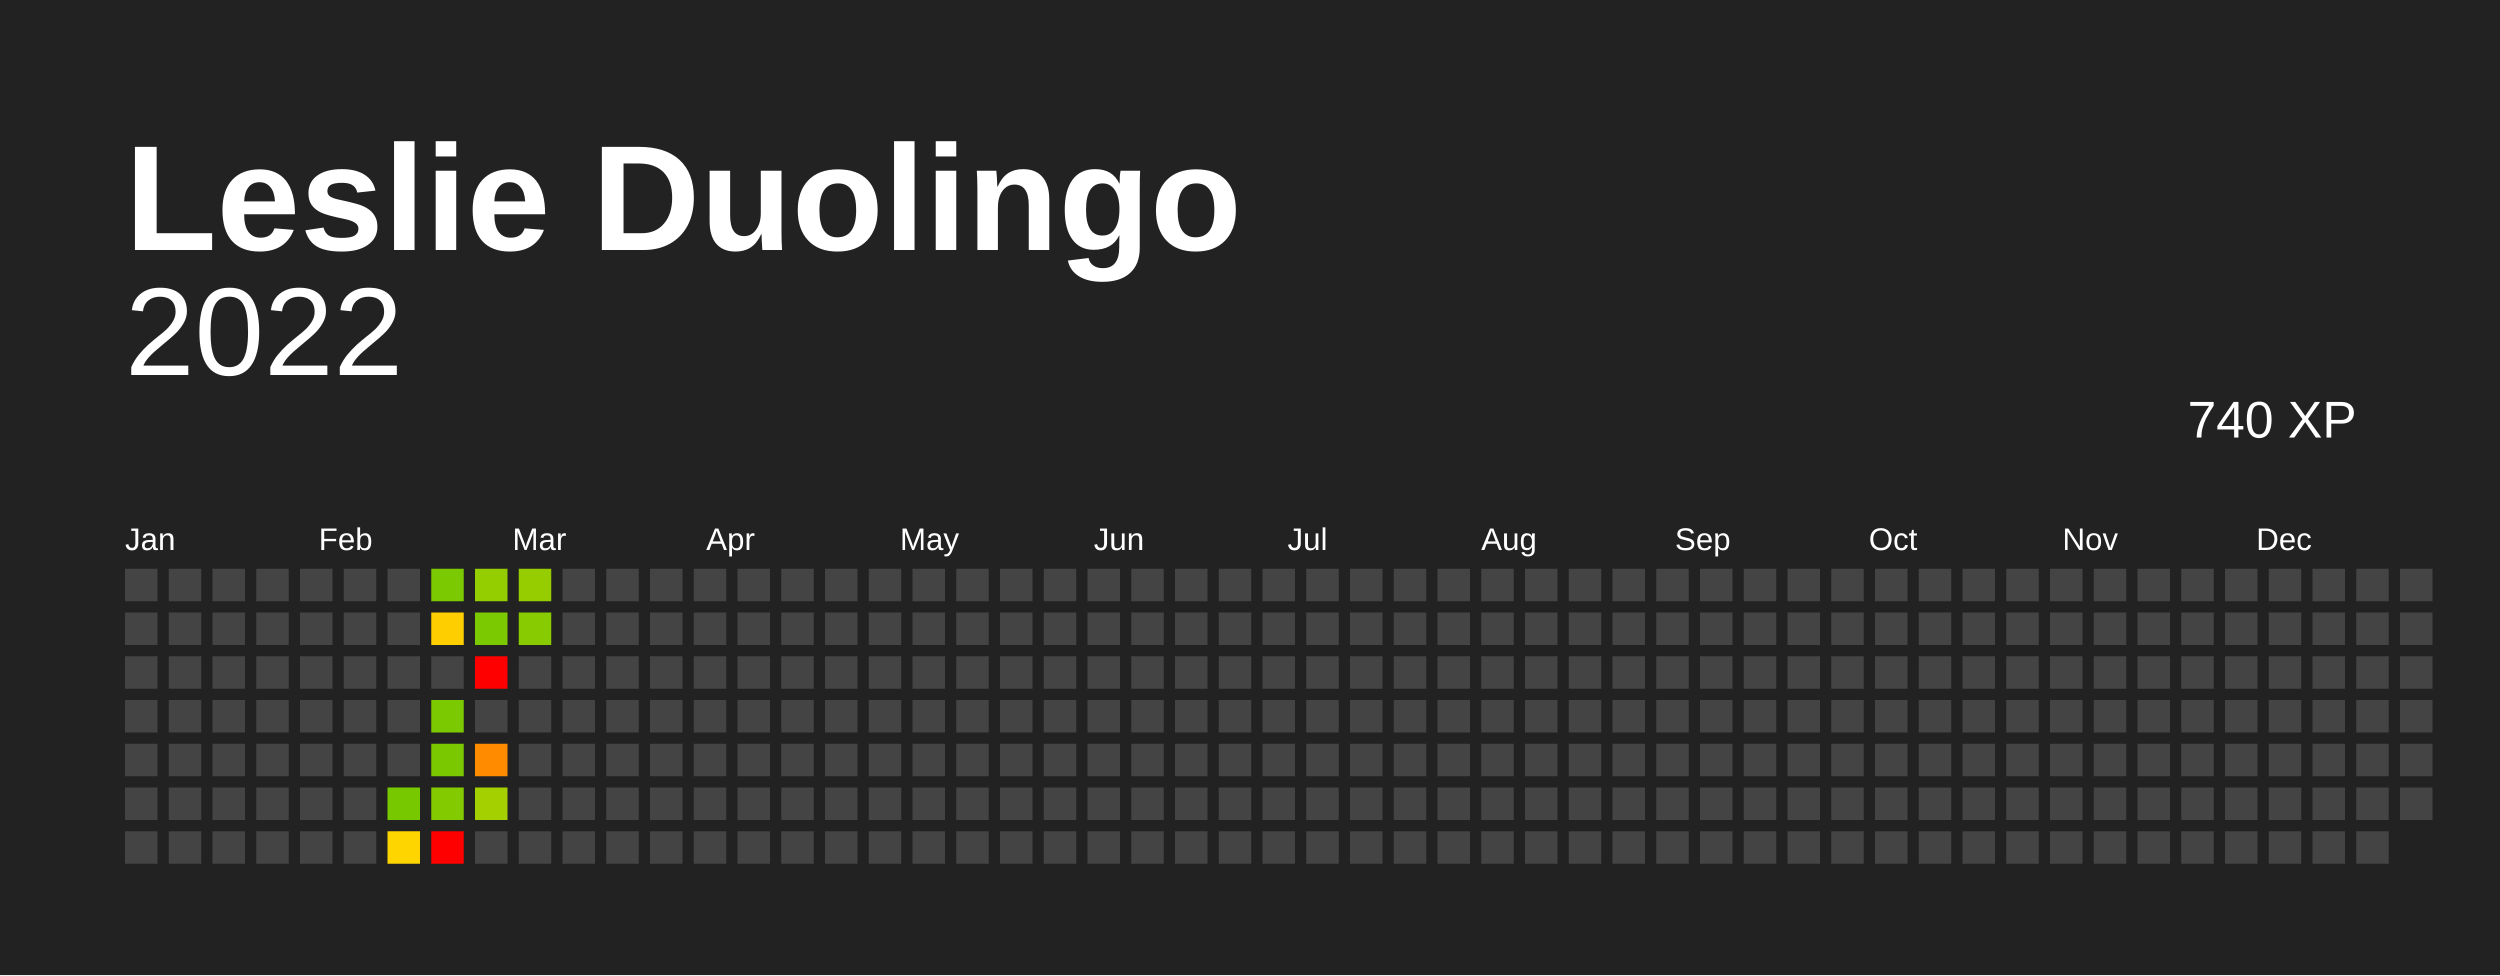
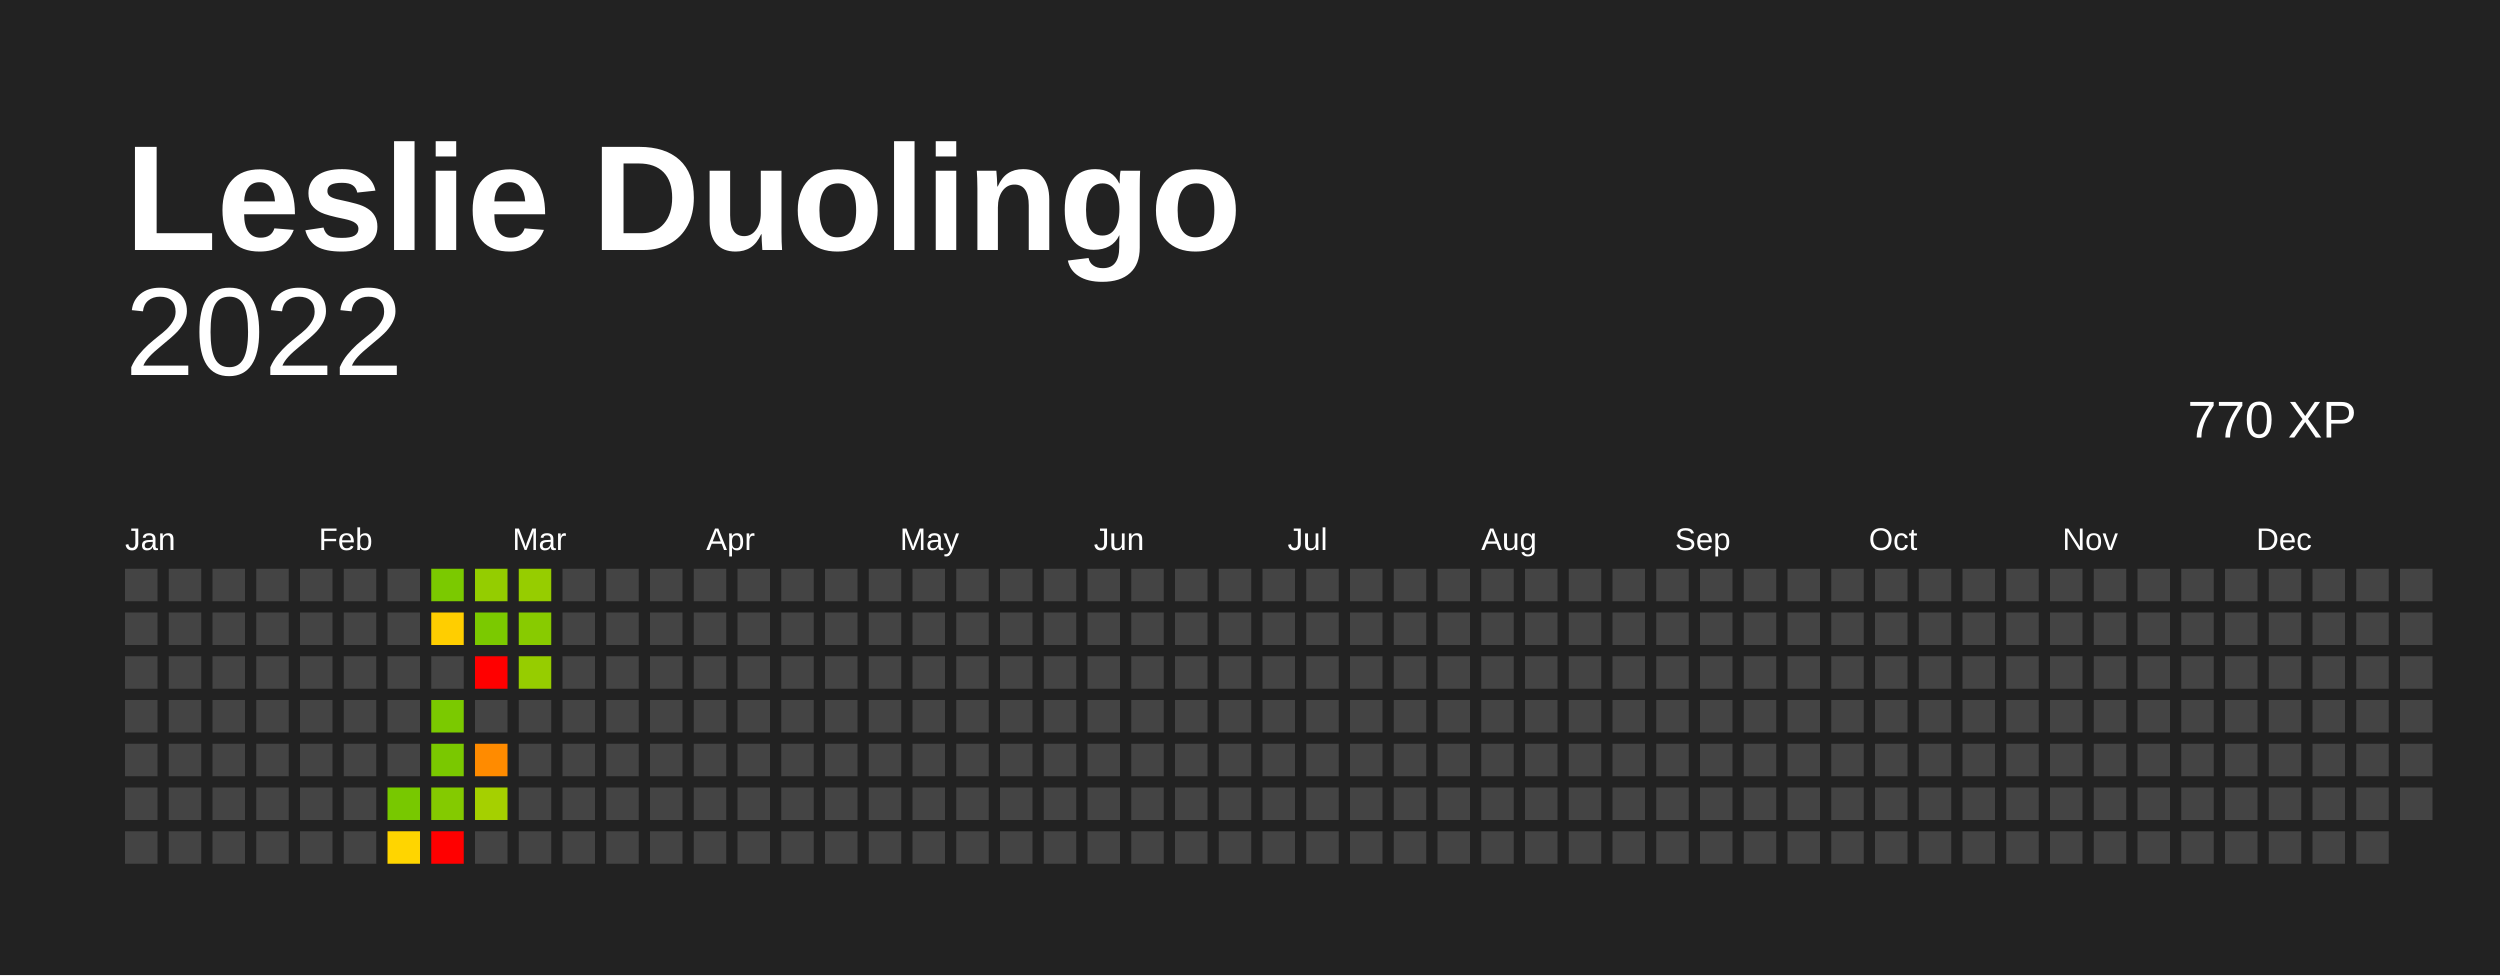
<svg xmlns="http://www.w3.org/2000/svg" baseProfile="full" height="78mm" version="1.1" viewBox="0,0,200,78" width="200mm">
  <defs />
  <rect fill="#222222" height="78" width="200" x="0" y="0" />
  <text fill="#FFFFFF" style="font-size:12px; font-family:Arial; font-weight:bold;" x="10" y="20">Leslie Duolingo</text>
  <text alignment-baseline="hanging" fill="#FFFFFF" style="font-size:10.0px; font-family:Arial;" x="10" y="30">2022</text>
-   <text alignment-baseline="hanging" fill="#FFFFFF" style="font-size:4.125px; font-family:Arial;" x="175" y="35">740 XP</text>
+   <text alignment-baseline="hanging" fill="#FFFFFF" style="font-size:4.125px; font-family:Arial;" x="175" y="35">770 XP</text>
  <text fill="#FFFFFF" style="font-size:2.5px; font-family:Arial" x="10.0" y="44">Jan</text>
  <text fill="#FFFFFF" style="font-size:2.5px; font-family:Arial" x="25.5" y="44">Feb</text>
  <text fill="#FFFFFF" style="font-size:2.5px; font-family:Arial" x="41.0" y="44">Mar</text>
  <text fill="#FFFFFF" style="font-size:2.5px; font-family:Arial" x="56.5" y="44">Apr</text>
  <text fill="#FFFFFF" style="font-size:2.5px; font-family:Arial" x="72.0" y="44">May</text>
  <text fill="#FFFFFF" style="font-size:2.5px; font-family:Arial" x="87.5" y="44">Jun</text>
  <text fill="#FFFFFF" style="font-size:2.5px; font-family:Arial" x="103.0" y="44">Jul</text>
  <text fill="#FFFFFF" style="font-size:2.5px; font-family:Arial" x="118.5" y="44">Aug</text>
  <text fill="#FFFFFF" style="font-size:2.5px; font-family:Arial" x="134.0" y="44">Sep</text>
  <text fill="#FFFFFF" style="font-size:2.5px; font-family:Arial" x="149.5" y="44">Oct</text>
  <text fill="#FFFFFF" style="font-size:2.5px; font-family:Arial" x="165.0" y="44">Nov</text>
  <text fill="#FFFFFF" style="font-size:2.5px; font-family:Arial" x="180.5" y="44">Dec</text>
  <rect fill="#444444" height="2.6" width="2.6" x="10.0" y="45.5" />
  <rect fill="#444444" height="2.6" width="2.6" x="10.0" y="49.0" />
  <rect fill="#444444" height="2.6" width="2.6" x="10.0" y="52.5" />
  <rect fill="#444444" height="2.6" width="2.6" x="10.0" y="56.0" />
  <rect fill="#444444" height="2.6" width="2.6" x="10.0" y="59.5" />
  <rect fill="#444444" height="2.6" width="2.6" x="10.0" y="63.0" />
  <rect fill="#444444" height="2.6" width="2.6" x="10.0" y="66.5" />
  <rect fill="#444444" height="2.6" width="2.6" x="13.5" y="45.5" />
  <rect fill="#444444" height="2.6" width="2.6" x="13.5" y="49.0" />
  <rect fill="#444444" height="2.6" width="2.6" x="13.5" y="52.5" />
  <rect fill="#444444" height="2.6" width="2.6" x="13.5" y="56.0" />
  <rect fill="#444444" height="2.6" width="2.6" x="13.5" y="59.5" />
  <rect fill="#444444" height="2.6" width="2.6" x="13.5" y="63.0" />
  <rect fill="#444444" height="2.6" width="2.6" x="13.5" y="66.5" />
  <rect fill="#444444" height="2.6" width="2.6" x="17.0" y="45.5" />
  <rect fill="#444444" height="2.6" width="2.6" x="17.0" y="49.0" />
  <rect fill="#444444" height="2.6" width="2.6" x="17.0" y="52.5" />
  <rect fill="#444444" height="2.6" width="2.6" x="17.0" y="56.0" />
  <rect fill="#444444" height="2.6" width="2.6" x="17.0" y="59.5" />
  <rect fill="#444444" height="2.6" width="2.6" x="17.0" y="63.0" />
  <rect fill="#444444" height="2.6" width="2.6" x="17.0" y="66.5" />
  <rect fill="#444444" height="2.6" width="2.6" x="20.5" y="45.5" />
  <rect fill="#444444" height="2.6" width="2.6" x="20.5" y="49.0" />
  <rect fill="#444444" height="2.6" width="2.6" x="20.5" y="52.5" />
  <rect fill="#444444" height="2.6" width="2.6" x="20.5" y="56.0" />
  <rect fill="#444444" height="2.6" width="2.6" x="20.5" y="59.5" />
  <rect fill="#444444" height="2.6" width="2.6" x="20.5" y="63.0" />
  <rect fill="#444444" height="2.6" width="2.6" x="20.5" y="66.5" />
  <rect fill="#444444" height="2.6" width="2.6" x="24.0" y="45.5" />
  <rect fill="#444444" height="2.6" width="2.6" x="24.0" y="49.0" />
  <rect fill="#444444" height="2.6" width="2.6" x="24.0" y="52.5" />
  <rect fill="#444444" height="2.6" width="2.6" x="24.0" y="56.0" />
  <rect fill="#444444" height="2.6" width="2.6" x="24.0" y="59.5" />
  <rect fill="#444444" height="2.6" width="2.6" x="24.0" y="63.0" />
  <rect fill="#444444" height="2.6" width="2.6" x="24.0" y="66.5" />
  <rect fill="#444444" height="2.6" width="2.6" x="27.5" y="45.5" />
  <rect fill="#444444" height="2.6" width="2.6" x="27.5" y="49.0" />
  <rect fill="#444444" height="2.6" width="2.6" x="27.5" y="52.5" />
  <rect fill="#444444" height="2.6" width="2.6" x="27.5" y="56.0" />
  <rect fill="#444444" height="2.6" width="2.6" x="27.5" y="59.5" />
  <rect fill="#444444" height="2.6" width="2.6" x="27.5" y="63.0" />
  <rect fill="#444444" height="2.6" width="2.6" x="27.5" y="66.5" />
  <rect fill="#444444" height="2.6" width="2.6" x="31.0" y="45.5" />
  <rect fill="#444444" height="2.6" width="2.6" x="31.0" y="49.0" />
  <rect fill="#444444" height="2.6" width="2.6" x="31.0" y="52.5" />
  <rect fill="#444444" height="2.6" width="2.6" x="31.0" y="56.0" />
  <rect fill="#444444" height="2.6" width="2.6" x="31.0" y="59.5" />
  <rect fill="#78c800" height="2.6" width="2.6" x="31.0" y="63.0" />
  <rect fill="#ffd500" height="2.6" width="2.6" x="31.0" y="66.5" />
  <rect fill="#7bc900" height="2.6" width="2.6" x="34.5" y="45.5" />
  <rect fill="#ffce00" height="2.6" width="2.6" x="34.5" y="49.0" />
  <rect fill="#444444" height="2.6" width="2.6" x="34.5" y="52.5" />
  <rect fill="#7bc900" height="2.6" width="2.6" x="34.5" y="56.0" />
  <rect fill="#7ac800" height="2.6" width="2.6" x="34.5" y="59.5" />
  <rect fill="#84ca00" height="2.6" width="2.6" x="34.5" y="63.0" />
  <rect fill="red" height="2.6" width="2.6" x="34.5" y="66.5" />
  <rect fill="#94cd00" height="2.6" width="2.6" x="38.0" y="45.5" />
  <rect fill="#7bc900" height="2.6" width="2.6" x="38.0" y="49.0" />
  <rect fill="red" height="2.6" width="2.6" x="38.0" y="52.5" />
  <rect fill="#444444" height="2.6" width="2.6" x="38.0" y="56.0" />
  <rect fill="#ff8b00" height="2.6" width="2.6" x="38.0" y="59.5" />
  <rect fill="#a5d000" height="2.6" width="2.6" x="38.0" y="63.0" />
  <rect fill="#444444" height="2.6" width="2.6" x="38.0" y="66.5" />
  <rect fill="#96cd00" height="2.6" width="2.6" x="41.5" y="45.5" />
  <rect fill="#88cb00" height="2.6" width="2.6" x="41.5" y="49.0" />
-   <rect fill="#444444" height="2.6" width="2.6" x="41.5" y="52.5" />
+   <rect fill="#96cd00" height="2.6" width="2.6" x="41.5" y="52.5" />
  <rect fill="#444444" height="2.6" width="2.6" x="41.5" y="56.0" />
  <rect fill="#444444" height="2.6" width="2.6" x="41.5" y="59.5" />
  <rect fill="#444444" height="2.6" width="2.6" x="41.5" y="63.0" />
  <rect fill="#444444" height="2.6" width="2.6" x="41.5" y="66.5" />
  <rect fill="#444444" height="2.6" width="2.6" x="45.0" y="45.5" />
  <rect fill="#444444" height="2.6" width="2.6" x="45.0" y="49.0" />
  <rect fill="#444444" height="2.6" width="2.6" x="45.0" y="52.5" />
  <rect fill="#444444" height="2.6" width="2.6" x="45.0" y="56.0" />
  <rect fill="#444444" height="2.6" width="2.6" x="45.0" y="59.5" />
  <rect fill="#444444" height="2.6" width="2.6" x="45.0" y="63.0" />
  <rect fill="#444444" height="2.6" width="2.6" x="45.0" y="66.5" />
  <rect fill="#444444" height="2.6" width="2.6" x="48.5" y="45.5" />
  <rect fill="#444444" height="2.6" width="2.6" x="48.5" y="49.0" />
  <rect fill="#444444" height="2.6" width="2.6" x="48.5" y="52.5" />
  <rect fill="#444444" height="2.6" width="2.6" x="48.5" y="56.0" />
  <rect fill="#444444" height="2.6" width="2.6" x="48.5" y="59.5" />
  <rect fill="#444444" height="2.6" width="2.6" x="48.5" y="63.0" />
  <rect fill="#444444" height="2.6" width="2.6" x="48.5" y="66.5" />
  <rect fill="#444444" height="2.6" width="2.6" x="52.0" y="45.5" />
  <rect fill="#444444" height="2.6" width="2.6" x="52.0" y="49.0" />
  <rect fill="#444444" height="2.6" width="2.6" x="52.0" y="52.5" />
  <rect fill="#444444" height="2.6" width="2.6" x="52.0" y="56.0" />
  <rect fill="#444444" height="2.6" width="2.6" x="52.0" y="59.5" />
  <rect fill="#444444" height="2.6" width="2.6" x="52.0" y="63.0" />
  <rect fill="#444444" height="2.6" width="2.6" x="52.0" y="66.5" />
  <rect fill="#444444" height="2.6" width="2.6" x="55.5" y="45.5" />
  <rect fill="#444444" height="2.6" width="2.6" x="55.5" y="49.0" />
  <rect fill="#444444" height="2.6" width="2.6" x="55.5" y="52.5" />
  <rect fill="#444444" height="2.6" width="2.6" x="55.5" y="56.0" />
  <rect fill="#444444" height="2.6" width="2.6" x="55.5" y="59.5" />
  <rect fill="#444444" height="2.6" width="2.6" x="55.5" y="63.0" />
  <rect fill="#444444" height="2.6" width="2.6" x="55.5" y="66.5" />
  <rect fill="#444444" height="2.6" width="2.6" x="59.0" y="45.5" />
  <rect fill="#444444" height="2.6" width="2.6" x="59.0" y="49.0" />
  <rect fill="#444444" height="2.6" width="2.6" x="59.0" y="52.5" />
  <rect fill="#444444" height="2.6" width="2.6" x="59.0" y="56.0" />
  <rect fill="#444444" height="2.6" width="2.6" x="59.0" y="59.5" />
  <rect fill="#444444" height="2.6" width="2.6" x="59.0" y="63.0" />
  <rect fill="#444444" height="2.6" width="2.6" x="59.0" y="66.5" />
  <rect fill="#444444" height="2.6" width="2.6" x="62.5" y="45.5" />
  <rect fill="#444444" height="2.6" width="2.6" x="62.5" y="49.0" />
  <rect fill="#444444" height="2.6" width="2.6" x="62.5" y="52.5" />
  <rect fill="#444444" height="2.6" width="2.6" x="62.5" y="56.0" />
  <rect fill="#444444" height="2.6" width="2.6" x="62.5" y="59.5" />
  <rect fill="#444444" height="2.6" width="2.6" x="62.5" y="63.0" />
  <rect fill="#444444" height="2.6" width="2.6" x="62.5" y="66.5" />
  <rect fill="#444444" height="2.6" width="2.6" x="66.0" y="45.5" />
  <rect fill="#444444" height="2.6" width="2.6" x="66.0" y="49.0" />
  <rect fill="#444444" height="2.6" width="2.6" x="66.0" y="52.5" />
  <rect fill="#444444" height="2.6" width="2.6" x="66.0" y="56.0" />
  <rect fill="#444444" height="2.6" width="2.6" x="66.0" y="59.5" />
  <rect fill="#444444" height="2.6" width="2.6" x="66.0" y="63.0" />
  <rect fill="#444444" height="2.6" width="2.6" x="66.0" y="66.5" />
  <rect fill="#444444" height="2.6" width="2.6" x="69.5" y="45.5" />
  <rect fill="#444444" height="2.6" width="2.6" x="69.5" y="49.0" />
  <rect fill="#444444" height="2.6" width="2.6" x="69.5" y="52.5" />
  <rect fill="#444444" height="2.6" width="2.6" x="69.5" y="56.0" />
  <rect fill="#444444" height="2.6" width="2.6" x="69.5" y="59.5" />
  <rect fill="#444444" height="2.6" width="2.6" x="69.5" y="63.0" />
  <rect fill="#444444" height="2.6" width="2.6" x="69.5" y="66.5" />
  <rect fill="#444444" height="2.6" width="2.6" x="73.0" y="45.5" />
  <rect fill="#444444" height="2.6" width="2.6" x="73.0" y="49.0" />
  <rect fill="#444444" height="2.6" width="2.6" x="73.0" y="52.5" />
  <rect fill="#444444" height="2.6" width="2.6" x="73.0" y="56.0" />
  <rect fill="#444444" height="2.6" width="2.6" x="73.0" y="59.5" />
  <rect fill="#444444" height="2.6" width="2.6" x="73.0" y="63.0" />
  <rect fill="#444444" height="2.6" width="2.6" x="73.0" y="66.5" />
  <rect fill="#444444" height="2.6" width="2.6" x="76.5" y="45.5" />
  <rect fill="#444444" height="2.6" width="2.6" x="76.5" y="49.0" />
  <rect fill="#444444" height="2.6" width="2.6" x="76.5" y="52.5" />
  <rect fill="#444444" height="2.6" width="2.6" x="76.5" y="56.0" />
  <rect fill="#444444" height="2.6" width="2.6" x="76.5" y="59.5" />
  <rect fill="#444444" height="2.6" width="2.6" x="76.5" y="63.0" />
  <rect fill="#444444" height="2.6" width="2.6" x="76.5" y="66.5" />
  <rect fill="#444444" height="2.6" width="2.6" x="80.0" y="45.5" />
  <rect fill="#444444" height="2.6" width="2.6" x="80.0" y="49.0" />
  <rect fill="#444444" height="2.6" width="2.6" x="80.0" y="52.5" />
  <rect fill="#444444" height="2.6" width="2.6" x="80.0" y="56.0" />
  <rect fill="#444444" height="2.6" width="2.6" x="80.0" y="59.5" />
  <rect fill="#444444" height="2.6" width="2.6" x="80.0" y="63.0" />
  <rect fill="#444444" height="2.6" width="2.6" x="80.0" y="66.5" />
  <rect fill="#444444" height="2.6" width="2.6" x="83.5" y="45.5" />
  <rect fill="#444444" height="2.6" width="2.6" x="83.5" y="49.0" />
  <rect fill="#444444" height="2.6" width="2.6" x="83.5" y="52.5" />
  <rect fill="#444444" height="2.6" width="2.6" x="83.5" y="56.0" />
  <rect fill="#444444" height="2.6" width="2.6" x="83.5" y="59.5" />
  <rect fill="#444444" height="2.6" width="2.6" x="83.5" y="63.0" />
  <rect fill="#444444" height="2.6" width="2.6" x="83.5" y="66.5" />
  <rect fill="#444444" height="2.6" width="2.6" x="87.0" y="45.5" />
  <rect fill="#444444" height="2.6" width="2.6" x="87.0" y="49.0" />
  <rect fill="#444444" height="2.6" width="2.6" x="87.0" y="52.5" />
  <rect fill="#444444" height="2.6" width="2.6" x="87.0" y="56.0" />
  <rect fill="#444444" height="2.6" width="2.6" x="87.0" y="59.5" />
  <rect fill="#444444" height="2.6" width="2.6" x="87.0" y="63.0" />
  <rect fill="#444444" height="2.6" width="2.6" x="87.0" y="66.5" />
  <rect fill="#444444" height="2.6" width="2.6" x="90.5" y="45.5" />
  <rect fill="#444444" height="2.6" width="2.6" x="90.5" y="49.0" />
  <rect fill="#444444" height="2.6" width="2.6" x="90.5" y="52.5" />
  <rect fill="#444444" height="2.6" width="2.6" x="90.5" y="56.0" />
  <rect fill="#444444" height="2.6" width="2.6" x="90.5" y="59.5" />
  <rect fill="#444444" height="2.6" width="2.6" x="90.5" y="63.0" />
  <rect fill="#444444" height="2.6" width="2.6" x="90.5" y="66.5" />
  <rect fill="#444444" height="2.6" width="2.6" x="94.0" y="45.5" />
  <rect fill="#444444" height="2.6" width="2.6" x="94.0" y="49.0" />
  <rect fill="#444444" height="2.6" width="2.6" x="94.0" y="52.5" />
  <rect fill="#444444" height="2.6" width="2.6" x="94.0" y="56.0" />
  <rect fill="#444444" height="2.6" width="2.6" x="94.0" y="59.5" />
  <rect fill="#444444" height="2.6" width="2.6" x="94.0" y="63.0" />
  <rect fill="#444444" height="2.6" width="2.6" x="94.0" y="66.5" />
  <rect fill="#444444" height="2.6" width="2.6" x="97.5" y="45.5" />
  <rect fill="#444444" height="2.6" width="2.6" x="97.5" y="49.0" />
  <rect fill="#444444" height="2.6" width="2.6" x="97.5" y="52.5" />
  <rect fill="#444444" height="2.6" width="2.6" x="97.5" y="56.0" />
  <rect fill="#444444" height="2.6" width="2.6" x="97.5" y="59.5" />
  <rect fill="#444444" height="2.6" width="2.6" x="97.5" y="63.0" />
  <rect fill="#444444" height="2.6" width="2.6" x="97.5" y="66.5" />
  <rect fill="#444444" height="2.6" width="2.6" x="101.0" y="45.5" />
  <rect fill="#444444" height="2.6" width="2.6" x="101.0" y="49.0" />
  <rect fill="#444444" height="2.6" width="2.6" x="101.0" y="52.5" />
  <rect fill="#444444" height="2.6" width="2.6" x="101.0" y="56.0" />
  <rect fill="#444444" height="2.6" width="2.6" x="101.0" y="59.5" />
  <rect fill="#444444" height="2.6" width="2.6" x="101.0" y="63.0" />
  <rect fill="#444444" height="2.6" width="2.6" x="101.0" y="66.5" />
  <rect fill="#444444" height="2.6" width="2.6" x="104.5" y="45.5" />
  <rect fill="#444444" height="2.6" width="2.6" x="104.5" y="49.0" />
  <rect fill="#444444" height="2.6" width="2.6" x="104.5" y="52.5" />
  <rect fill="#444444" height="2.6" width="2.6" x="104.5" y="56.0" />
  <rect fill="#444444" height="2.6" width="2.6" x="104.5" y="59.5" />
  <rect fill="#444444" height="2.6" width="2.6" x="104.5" y="63.0" />
  <rect fill="#444444" height="2.6" width="2.6" x="104.5" y="66.5" />
  <rect fill="#444444" height="2.6" width="2.6" x="108.0" y="45.5" />
  <rect fill="#444444" height="2.6" width="2.6" x="108.0" y="49.0" />
  <rect fill="#444444" height="2.6" width="2.6" x="108.0" y="52.5" />
  <rect fill="#444444" height="2.6" width="2.6" x="108.0" y="56.0" />
  <rect fill="#444444" height="2.6" width="2.6" x="108.0" y="59.5" />
  <rect fill="#444444" height="2.6" width="2.6" x="108.0" y="63.0" />
  <rect fill="#444444" height="2.6" width="2.6" x="108.0" y="66.5" />
  <rect fill="#444444" height="2.6" width="2.6" x="111.5" y="45.5" />
  <rect fill="#444444" height="2.6" width="2.6" x="111.5" y="49.0" />
  <rect fill="#444444" height="2.6" width="2.6" x="111.5" y="52.5" />
  <rect fill="#444444" height="2.6" width="2.6" x="111.5" y="56.0" />
  <rect fill="#444444" height="2.6" width="2.6" x="111.5" y="59.5" />
  <rect fill="#444444" height="2.6" width="2.6" x="111.5" y="63.0" />
  <rect fill="#444444" height="2.6" width="2.6" x="111.5" y="66.5" />
  <rect fill="#444444" height="2.6" width="2.6" x="115.0" y="45.5" />
  <rect fill="#444444" height="2.6" width="2.6" x="115.0" y="49.0" />
  <rect fill="#444444" height="2.6" width="2.6" x="115.0" y="52.5" />
  <rect fill="#444444" height="2.6" width="2.6" x="115.0" y="56.0" />
  <rect fill="#444444" height="2.6" width="2.6" x="115.0" y="59.5" />
  <rect fill="#444444" height="2.6" width="2.6" x="115.0" y="63.0" />
  <rect fill="#444444" height="2.6" width="2.6" x="115.0" y="66.5" />
  <rect fill="#444444" height="2.6" width="2.6" x="118.5" y="45.5" />
  <rect fill="#444444" height="2.6" width="2.6" x="118.5" y="49.0" />
  <rect fill="#444444" height="2.6" width="2.6" x="118.5" y="52.5" />
  <rect fill="#444444" height="2.6" width="2.6" x="118.5" y="56.0" />
  <rect fill="#444444" height="2.6" width="2.6" x="118.5" y="59.5" />
  <rect fill="#444444" height="2.6" width="2.6" x="118.5" y="63.0" />
  <rect fill="#444444" height="2.6" width="2.6" x="118.5" y="66.5" />
  <rect fill="#444444" height="2.6" width="2.6" x="122.0" y="45.5" />
  <rect fill="#444444" height="2.6" width="2.6" x="122.0" y="49.0" />
  <rect fill="#444444" height="2.6" width="2.6" x="122.0" y="52.5" />
  <rect fill="#444444" height="2.6" width="2.6" x="122.0" y="56.0" />
  <rect fill="#444444" height="2.6" width="2.6" x="122.0" y="59.5" />
  <rect fill="#444444" height="2.6" width="2.6" x="122.0" y="63.0" />
  <rect fill="#444444" height="2.6" width="2.6" x="122.0" y="66.5" />
  <rect fill="#444444" height="2.6" width="2.6" x="125.5" y="45.5" />
  <rect fill="#444444" height="2.6" width="2.6" x="125.5" y="49.0" />
  <rect fill="#444444" height="2.6" width="2.6" x="125.5" y="52.5" />
  <rect fill="#444444" height="2.6" width="2.6" x="125.5" y="56.0" />
  <rect fill="#444444" height="2.6" width="2.6" x="125.5" y="59.5" />
  <rect fill="#444444" height="2.6" width="2.6" x="125.5" y="63.0" />
  <rect fill="#444444" height="2.6" width="2.6" x="125.5" y="66.5" />
  <rect fill="#444444" height="2.6" width="2.6" x="129.0" y="45.5" />
  <rect fill="#444444" height="2.6" width="2.6" x="129.0" y="49.0" />
  <rect fill="#444444" height="2.6" width="2.6" x="129.0" y="52.5" />
  <rect fill="#444444" height="2.6" width="2.6" x="129.0" y="56.0" />
  <rect fill="#444444" height="2.6" width="2.6" x="129.0" y="59.5" />
  <rect fill="#444444" height="2.6" width="2.6" x="129.0" y="63.0" />
  <rect fill="#444444" height="2.6" width="2.6" x="129.0" y="66.5" />
  <rect fill="#444444" height="2.6" width="2.6" x="132.5" y="45.5" />
  <rect fill="#444444" height="2.6" width="2.6" x="132.5" y="49.0" />
  <rect fill="#444444" height="2.6" width="2.6" x="132.5" y="52.5" />
  <rect fill="#444444" height="2.6" width="2.6" x="132.5" y="56.0" />
  <rect fill="#444444" height="2.6" width="2.6" x="132.5" y="59.5" />
  <rect fill="#444444" height="2.6" width="2.6" x="132.5" y="63.0" />
  <rect fill="#444444" height="2.6" width="2.6" x="132.5" y="66.5" />
  <rect fill="#444444" height="2.6" width="2.6" x="136.0" y="45.5" />
  <rect fill="#444444" height="2.6" width="2.6" x="136.0" y="49.0" />
  <rect fill="#444444" height="2.6" width="2.6" x="136.0" y="52.5" />
  <rect fill="#444444" height="2.6" width="2.6" x="136.0" y="56.0" />
  <rect fill="#444444" height="2.6" width="2.6" x="136.0" y="59.5" />
  <rect fill="#444444" height="2.6" width="2.6" x="136.0" y="63.0" />
  <rect fill="#444444" height="2.6" width="2.6" x="136.0" y="66.5" />
  <rect fill="#444444" height="2.6" width="2.6" x="139.5" y="45.5" />
  <rect fill="#444444" height="2.6" width="2.6" x="139.5" y="49.0" />
  <rect fill="#444444" height="2.6" width="2.6" x="139.5" y="52.5" />
  <rect fill="#444444" height="2.6" width="2.6" x="139.5" y="56.0" />
  <rect fill="#444444" height="2.6" width="2.6" x="139.5" y="59.5" />
  <rect fill="#444444" height="2.6" width="2.6" x="139.5" y="63.0" />
  <rect fill="#444444" height="2.6" width="2.6" x="139.5" y="66.5" />
  <rect fill="#444444" height="2.6" width="2.6" x="143.0" y="45.5" />
  <rect fill="#444444" height="2.6" width="2.6" x="143.0" y="49.0" />
  <rect fill="#444444" height="2.6" width="2.6" x="143.0" y="52.5" />
  <rect fill="#444444" height="2.6" width="2.6" x="143.0" y="56.0" />
  <rect fill="#444444" height="2.6" width="2.6" x="143.0" y="59.5" />
  <rect fill="#444444" height="2.6" width="2.6" x="143.0" y="63.0" />
  <rect fill="#444444" height="2.6" width="2.6" x="143.0" y="66.5" />
  <rect fill="#444444" height="2.6" width="2.6" x="146.5" y="45.5" />
  <rect fill="#444444" height="2.6" width="2.6" x="146.5" y="49.0" />
  <rect fill="#444444" height="2.6" width="2.6" x="146.5" y="52.5" />
  <rect fill="#444444" height="2.6" width="2.6" x="146.5" y="56.0" />
  <rect fill="#444444" height="2.6" width="2.6" x="146.5" y="59.5" />
  <rect fill="#444444" height="2.6" width="2.6" x="146.5" y="63.0" />
  <rect fill="#444444" height="2.6" width="2.6" x="146.5" y="66.5" />
  <rect fill="#444444" height="2.6" width="2.6" x="150.0" y="45.5" />
  <rect fill="#444444" height="2.6" width="2.6" x="150.0" y="49.0" />
  <rect fill="#444444" height="2.6" width="2.6" x="150.0" y="52.5" />
  <rect fill="#444444" height="2.6" width="2.6" x="150.0" y="56.0" />
  <rect fill="#444444" height="2.6" width="2.6" x="150.0" y="59.5" />
  <rect fill="#444444" height="2.6" width="2.6" x="150.0" y="63.0" />
  <rect fill="#444444" height="2.6" width="2.6" x="150.0" y="66.5" />
  <rect fill="#444444" height="2.6" width="2.6" x="153.5" y="45.5" />
  <rect fill="#444444" height="2.6" width="2.6" x="153.5" y="49.0" />
  <rect fill="#444444" height="2.6" width="2.6" x="153.5" y="52.5" />
  <rect fill="#444444" height="2.6" width="2.6" x="153.5" y="56.0" />
  <rect fill="#444444" height="2.6" width="2.6" x="153.5" y="59.5" />
  <rect fill="#444444" height="2.6" width="2.6" x="153.5" y="63.0" />
  <rect fill="#444444" height="2.6" width="2.6" x="153.5" y="66.5" />
  <rect fill="#444444" height="2.6" width="2.6" x="157.0" y="45.5" />
  <rect fill="#444444" height="2.6" width="2.6" x="157.0" y="49.0" />
  <rect fill="#444444" height="2.6" width="2.6" x="157.0" y="52.5" />
  <rect fill="#444444" height="2.6" width="2.6" x="157.0" y="56.0" />
  <rect fill="#444444" height="2.6" width="2.6" x="157.0" y="59.5" />
  <rect fill="#444444" height="2.6" width="2.6" x="157.0" y="63.0" />
  <rect fill="#444444" height="2.6" width="2.6" x="157.0" y="66.5" />
  <rect fill="#444444" height="2.6" width="2.6" x="160.5" y="45.5" />
  <rect fill="#444444" height="2.6" width="2.6" x="160.5" y="49.0" />
  <rect fill="#444444" height="2.6" width="2.6" x="160.5" y="52.5" />
  <rect fill="#444444" height="2.6" width="2.6" x="160.5" y="56.0" />
  <rect fill="#444444" height="2.6" width="2.6" x="160.5" y="59.5" />
  <rect fill="#444444" height="2.6" width="2.6" x="160.5" y="63.0" />
  <rect fill="#444444" height="2.6" width="2.6" x="160.5" y="66.5" />
  <rect fill="#444444" height="2.6" width="2.6" x="164.0" y="45.5" />
  <rect fill="#444444" height="2.6" width="2.6" x="164.0" y="49.0" />
  <rect fill="#444444" height="2.6" width="2.6" x="164.0" y="52.5" />
  <rect fill="#444444" height="2.6" width="2.6" x="164.0" y="56.0" />
  <rect fill="#444444" height="2.6" width="2.6" x="164.0" y="59.5" />
  <rect fill="#444444" height="2.6" width="2.6" x="164.0" y="63.0" />
  <rect fill="#444444" height="2.6" width="2.6" x="164.0" y="66.5" />
  <rect fill="#444444" height="2.6" width="2.6" x="167.5" y="45.5" />
  <rect fill="#444444" height="2.6" width="2.6" x="167.5" y="49.0" />
  <rect fill="#444444" height="2.6" width="2.6" x="167.5" y="52.5" />
  <rect fill="#444444" height="2.6" width="2.6" x="167.5" y="56.0" />
  <rect fill="#444444" height="2.6" width="2.6" x="167.5" y="59.5" />
  <rect fill="#444444" height="2.6" width="2.6" x="167.5" y="63.0" />
  <rect fill="#444444" height="2.6" width="2.6" x="167.5" y="66.5" />
  <rect fill="#444444" height="2.6" width="2.6" x="171.0" y="45.5" />
  <rect fill="#444444" height="2.6" width="2.6" x="171.0" y="49.0" />
  <rect fill="#444444" height="2.6" width="2.6" x="171.0" y="52.5" />
  <rect fill="#444444" height="2.6" width="2.6" x="171.0" y="56.0" />
  <rect fill="#444444" height="2.6" width="2.6" x="171.0" y="59.5" />
  <rect fill="#444444" height="2.6" width="2.6" x="171.0" y="63.0" />
  <rect fill="#444444" height="2.6" width="2.6" x="171.0" y="66.5" />
  <rect fill="#444444" height="2.6" width="2.6" x="174.5" y="45.5" />
  <rect fill="#444444" height="2.6" width="2.6" x="174.5" y="49.0" />
  <rect fill="#444444" height="2.6" width="2.6" x="174.5" y="52.5" />
  <rect fill="#444444" height="2.6" width="2.6" x="174.5" y="56.0" />
  <rect fill="#444444" height="2.6" width="2.6" x="174.5" y="59.5" />
  <rect fill="#444444" height="2.6" width="2.6" x="174.5" y="63.0" />
  <rect fill="#444444" height="2.6" width="2.6" x="174.5" y="66.5" />
  <rect fill="#444444" height="2.6" width="2.6" x="178.0" y="45.5" />
  <rect fill="#444444" height="2.6" width="2.6" x="178.0" y="49.0" />
  <rect fill="#444444" height="2.6" width="2.6" x="178.0" y="52.5" />
  <rect fill="#444444" height="2.6" width="2.6" x="178.0" y="56.0" />
  <rect fill="#444444" height="2.6" width="2.6" x="178.0" y="59.5" />
  <rect fill="#444444" height="2.6" width="2.6" x="178.0" y="63.0" />
  <rect fill="#444444" height="2.6" width="2.6" x="178.0" y="66.5" />
  <rect fill="#444444" height="2.6" width="2.6" x="181.5" y="45.5" />
  <rect fill="#444444" height="2.6" width="2.6" x="181.5" y="49.0" />
  <rect fill="#444444" height="2.6" width="2.6" x="181.5" y="52.5" />
  <rect fill="#444444" height="2.6" width="2.6" x="181.5" y="56.0" />
  <rect fill="#444444" height="2.6" width="2.6" x="181.5" y="59.5" />
  <rect fill="#444444" height="2.6" width="2.6" x="181.5" y="63.0" />
  <rect fill="#444444" height="2.6" width="2.6" x="181.5" y="66.5" />
  <rect fill="#444444" height="2.6" width="2.6" x="185.0" y="45.5" />
  <rect fill="#444444" height="2.6" width="2.6" x="185.0" y="49.0" />
  <rect fill="#444444" height="2.6" width="2.6" x="185.0" y="52.5" />
  <rect fill="#444444" height="2.6" width="2.6" x="185.0" y="56.0" />
  <rect fill="#444444" height="2.6" width="2.6" x="185.0" y="59.5" />
  <rect fill="#444444" height="2.6" width="2.6" x="185.0" y="63.0" />
  <rect fill="#444444" height="2.6" width="2.6" x="185.0" y="66.5" />
  <rect fill="#444444" height="2.6" width="2.6" x="188.5" y="45.5" />
  <rect fill="#444444" height="2.6" width="2.6" x="188.5" y="49.0" />
  <rect fill="#444444" height="2.6" width="2.6" x="188.5" y="52.5" />
  <rect fill="#444444" height="2.6" width="2.6" x="188.5" y="56.0" />
  <rect fill="#444444" height="2.6" width="2.6" x="188.5" y="59.5" />
  <rect fill="#444444" height="2.6" width="2.6" x="188.5" y="63.0" />
  <rect fill="#444444" height="2.6" width="2.6" x="188.5" y="66.5" />
  <rect fill="#444444" height="2.6" width="2.6" x="192.0" y="45.5" />
  <rect fill="#444444" height="2.6" width="2.6" x="192.0" y="49.0" />
  <rect fill="#444444" height="2.6" width="2.6" x="192.0" y="52.5" />
  <rect fill="#444444" height="2.6" width="2.6" x="192.0" y="56.0" />
  <rect fill="#444444" height="2.6" width="2.6" x="192.0" y="59.5" />
  <rect fill="#444444" height="2.6" width="2.6" x="192.0" y="63.0" />
</svg>
